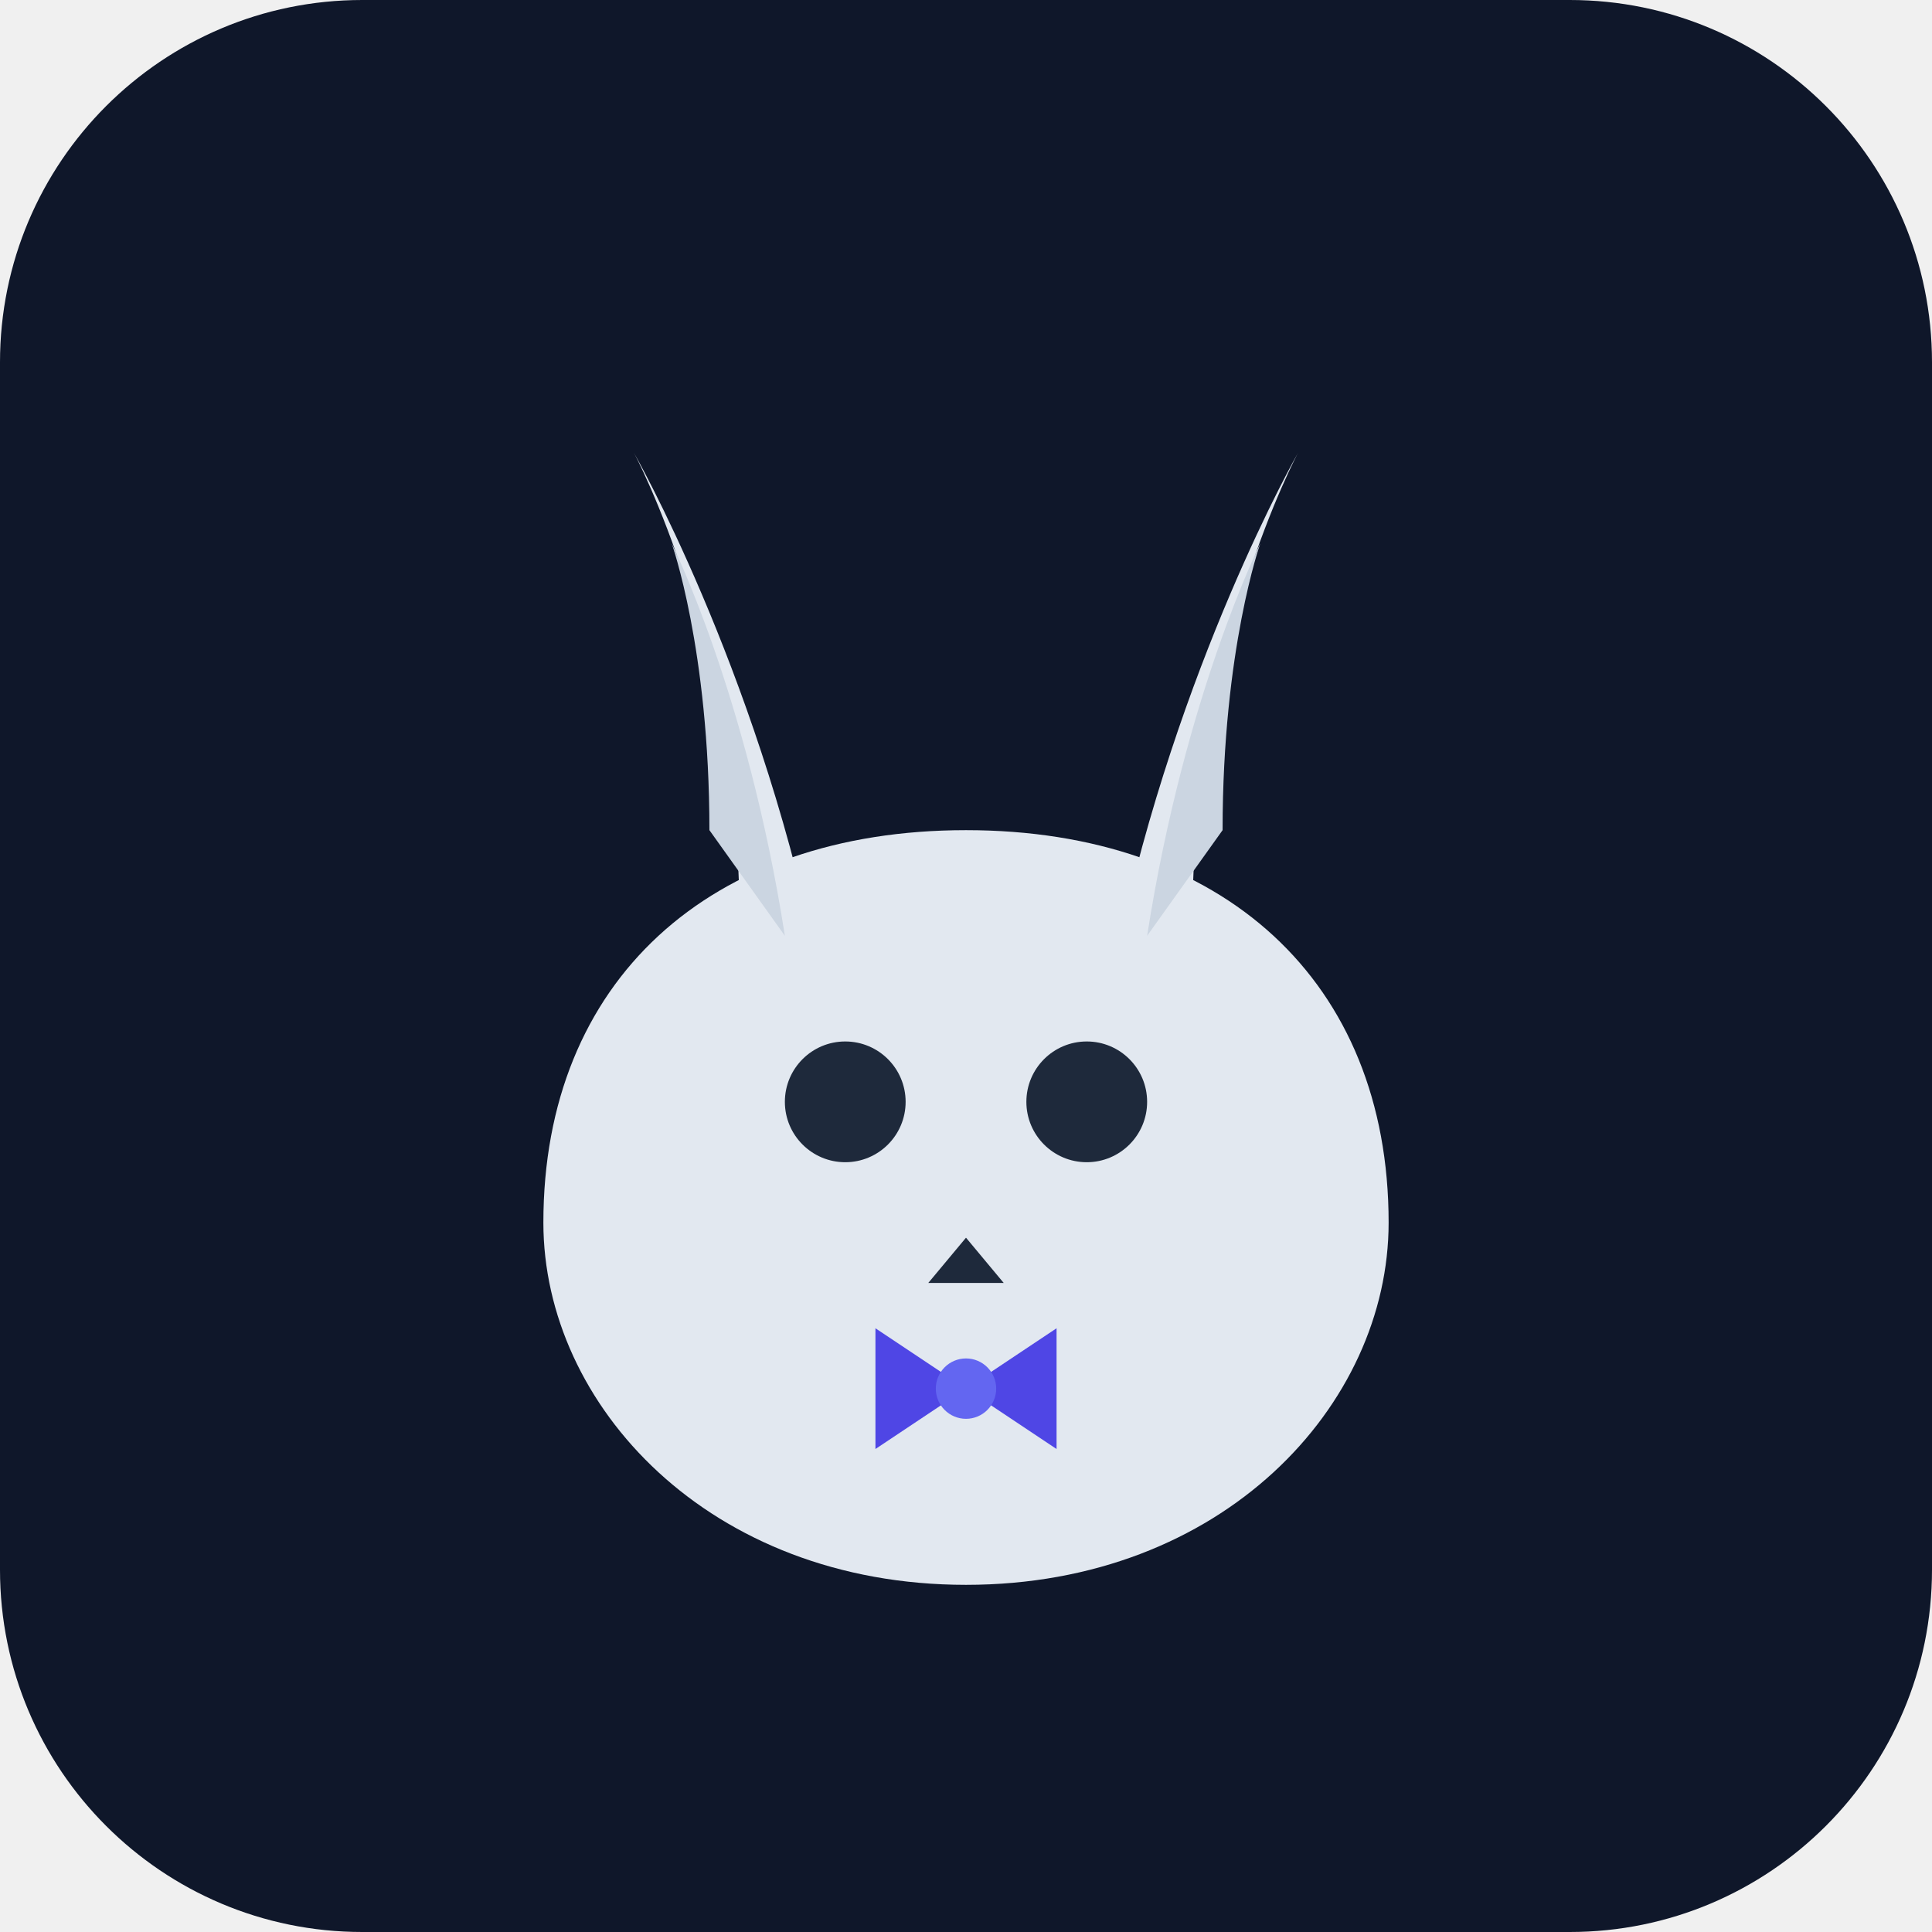
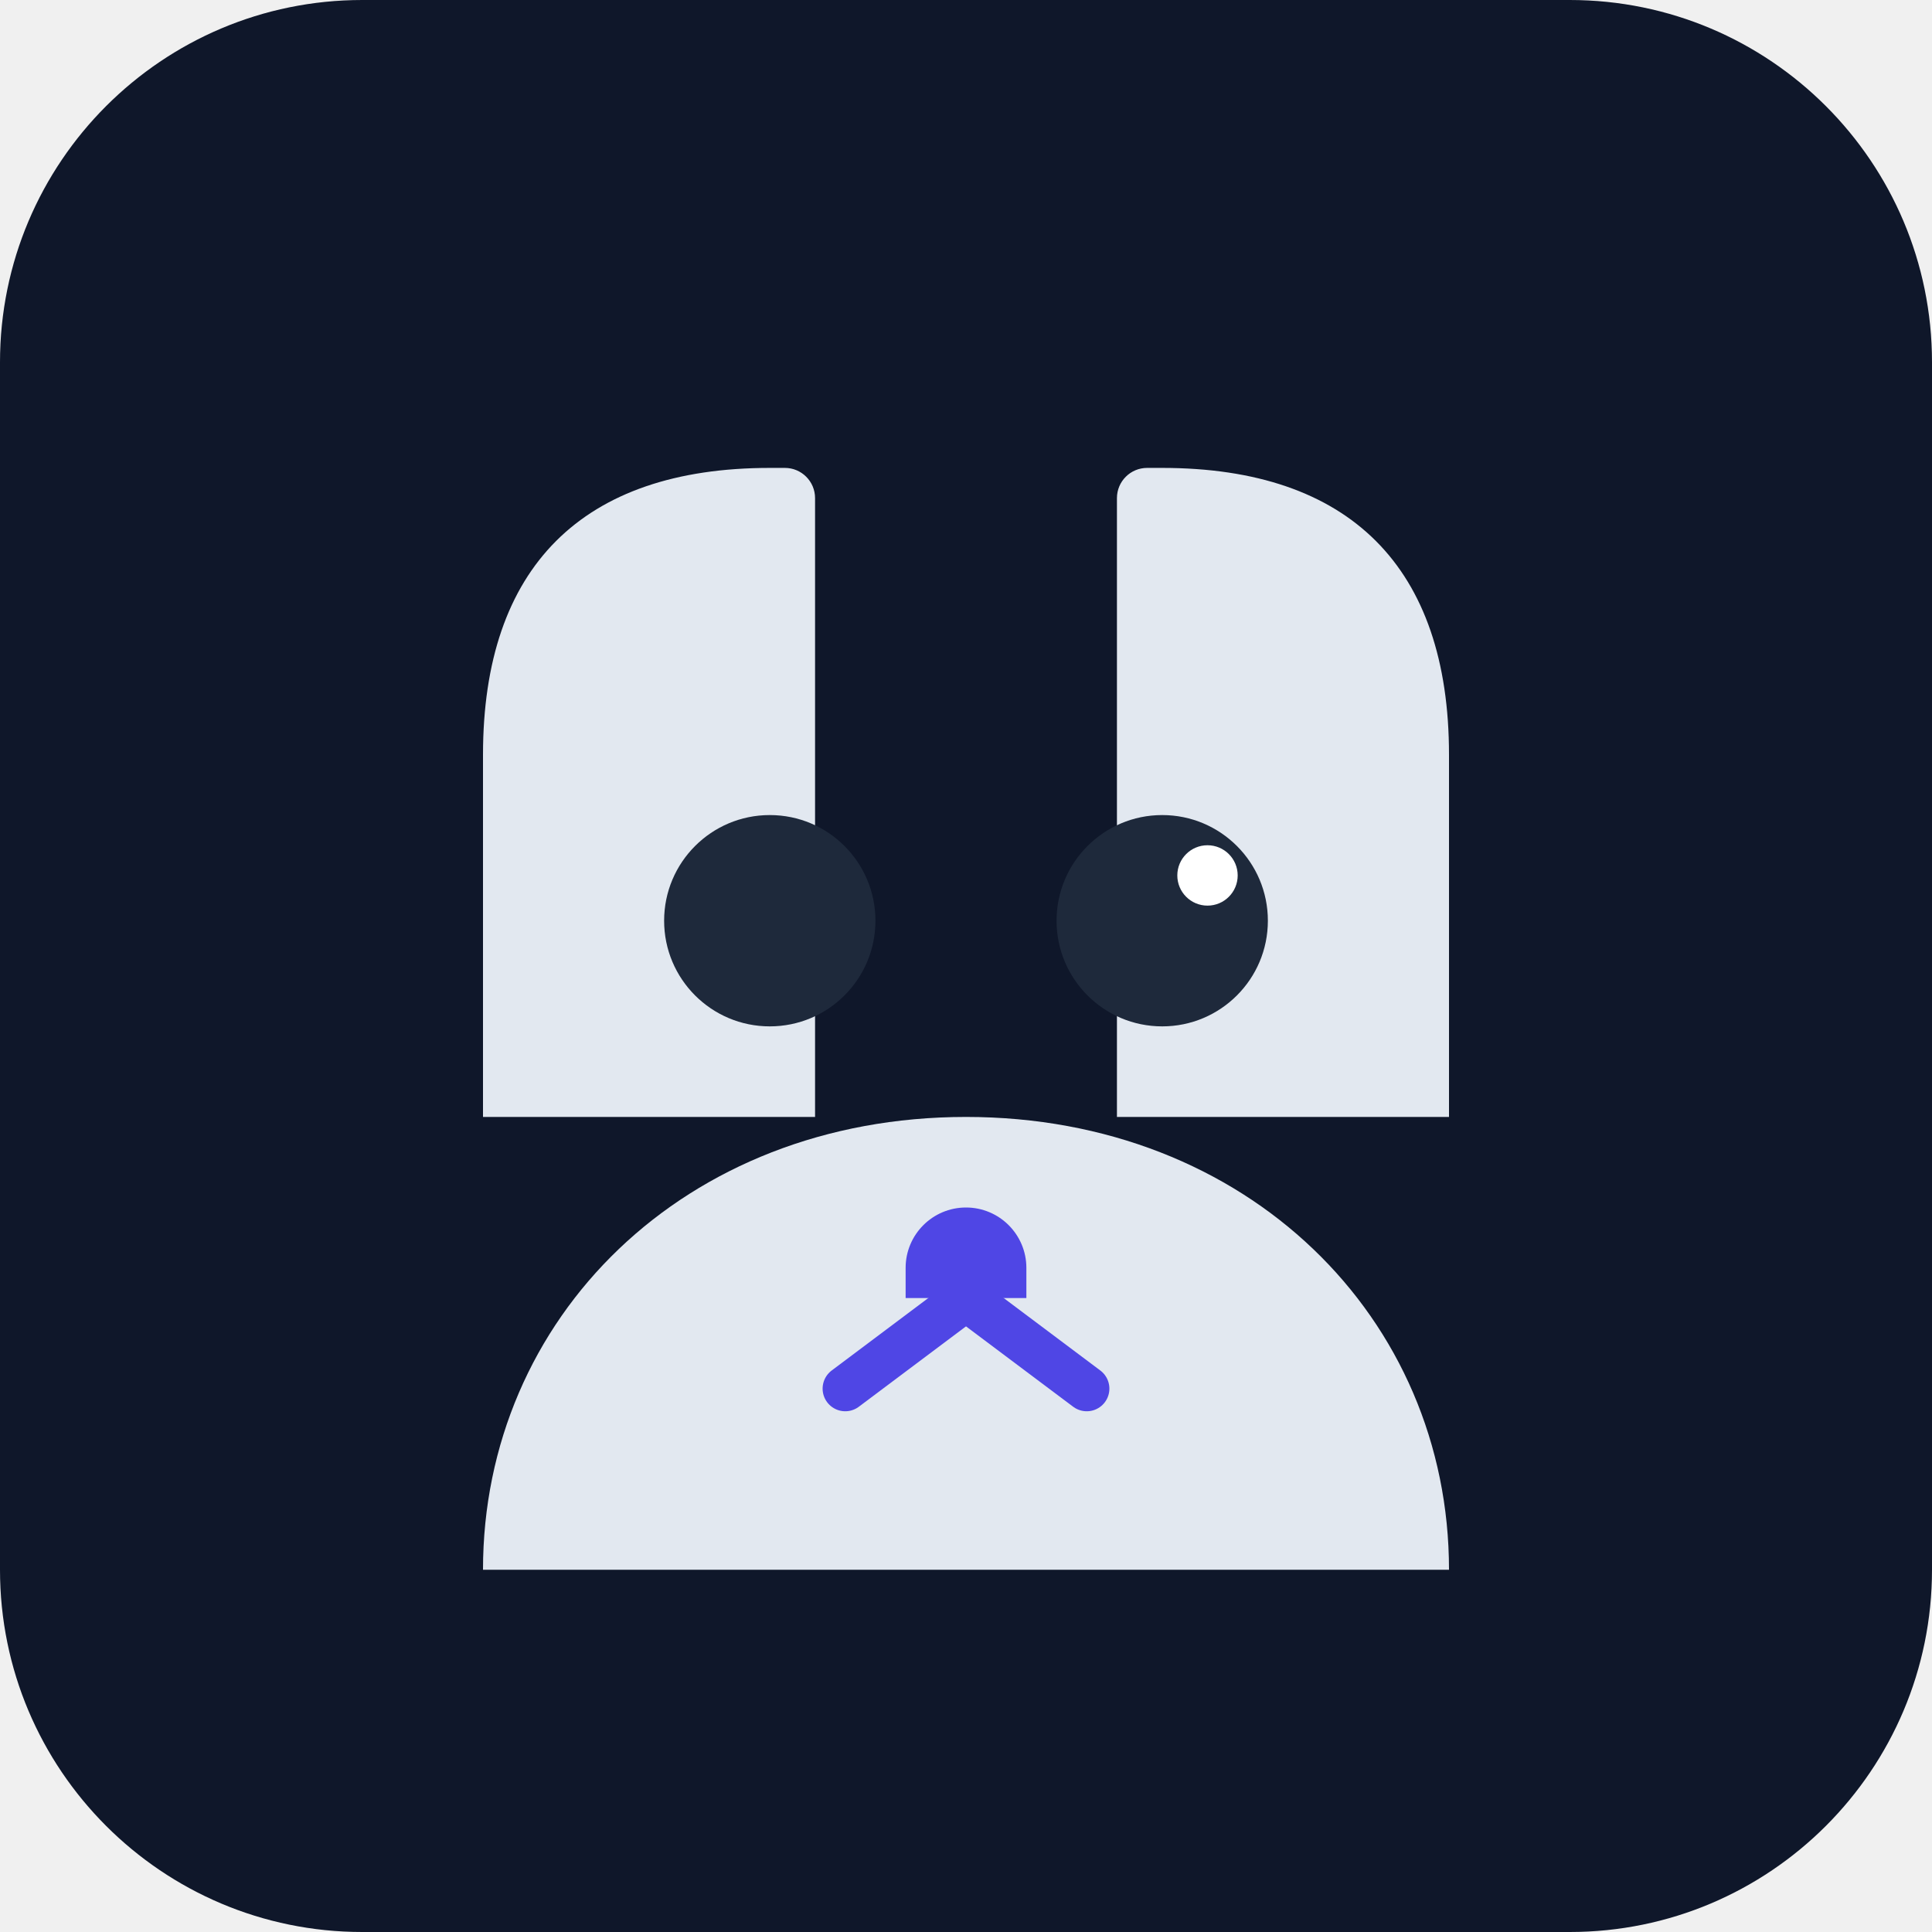
<svg xmlns="http://www.w3.org/2000/svg" width="512" height="512" viewBox="0 0 512 512" fill="none">
  <rect width="512" height="512" rx="96" fill="#0F172A" />
-   <path d="M256 420C188 420 144 372.455 144 324C144 260 188 220 256 220C324 220 368 260 368 324C368 372.455 324 420 256 420Z" fill="#E2E8F0" />
-   <path d="M196 244C196 172 168 120 168 120C168 120 200 176 216 252C222.18 280.44 218.01 304.75 210 324" fill="#E2E8F0" />
-   <path d="M316 244C316 172 344 120 344 120C344 120 312 176 296 252C289.82 280.44 293.99 304.75 302 324" fill="#E2E8F0" />
-   <path d="M188 220C188 172 178 144 178 144C178 144 198 184 208 248" fill="#CBD5E1" />
-   <path d="M324 220C324 172 334 144 334 144C334 144 314 184 304 248" fill="#CBD5E1" />
-   <circle cx="224" cy="292" r="16" fill="#1E293B" />
-   <circle cx="288" cy="292" r="16" fill="#1E293B" />
-   <path d="M256 328L246 340H266L256 328Z" fill="#1E293B" />
-   <path d="M256 368L232 384V352L256 368Z" fill="#4F46E5" />
-   <path d="M256 368L280 384V352L256 368Z" fill="#4F46E5" />
-   <circle cx="256" cy="368" r="8" fill="#6366F1" />
+   <path d="M128 416C128 349.333 181.333 296 256 296C330.667 296 384 349.333 384 416H128Z" fill="#E2E8F0" />
+   <path d="M128 200C128 150.321 154.321 124 204 124H208C212.418 124 216 127.582 216 132V296H128V200Z" fill="#E2E8F0" />
+   <path d="M384 200C384 150.321 357.679 124 308 124H304C299.582 124 296 127.582 296 132V296H384V200Z" fill="#E2E8F0" />
+   <circle cx="204" cy="244" r="28" fill="#1E293B" />
+   <circle cx="308" cy="244" r="28" fill="#1E293B" />
+   <circle cx="320" cy="232" r="8" fill="white" />
+   <path d="M256 320C264.837 320 272 327.163 272 336V344H240V336C240 327.163 247.163 320 256 320Z" fill="#4F46E5" />
+   <path d="M256 344L224 368" stroke="#4F46E5" stroke-width="12" stroke-linecap="round" />
+   <path d="M256 344L288 368" stroke="#4F46E5" stroke-width="12" stroke-linecap="round" />
</svg>
